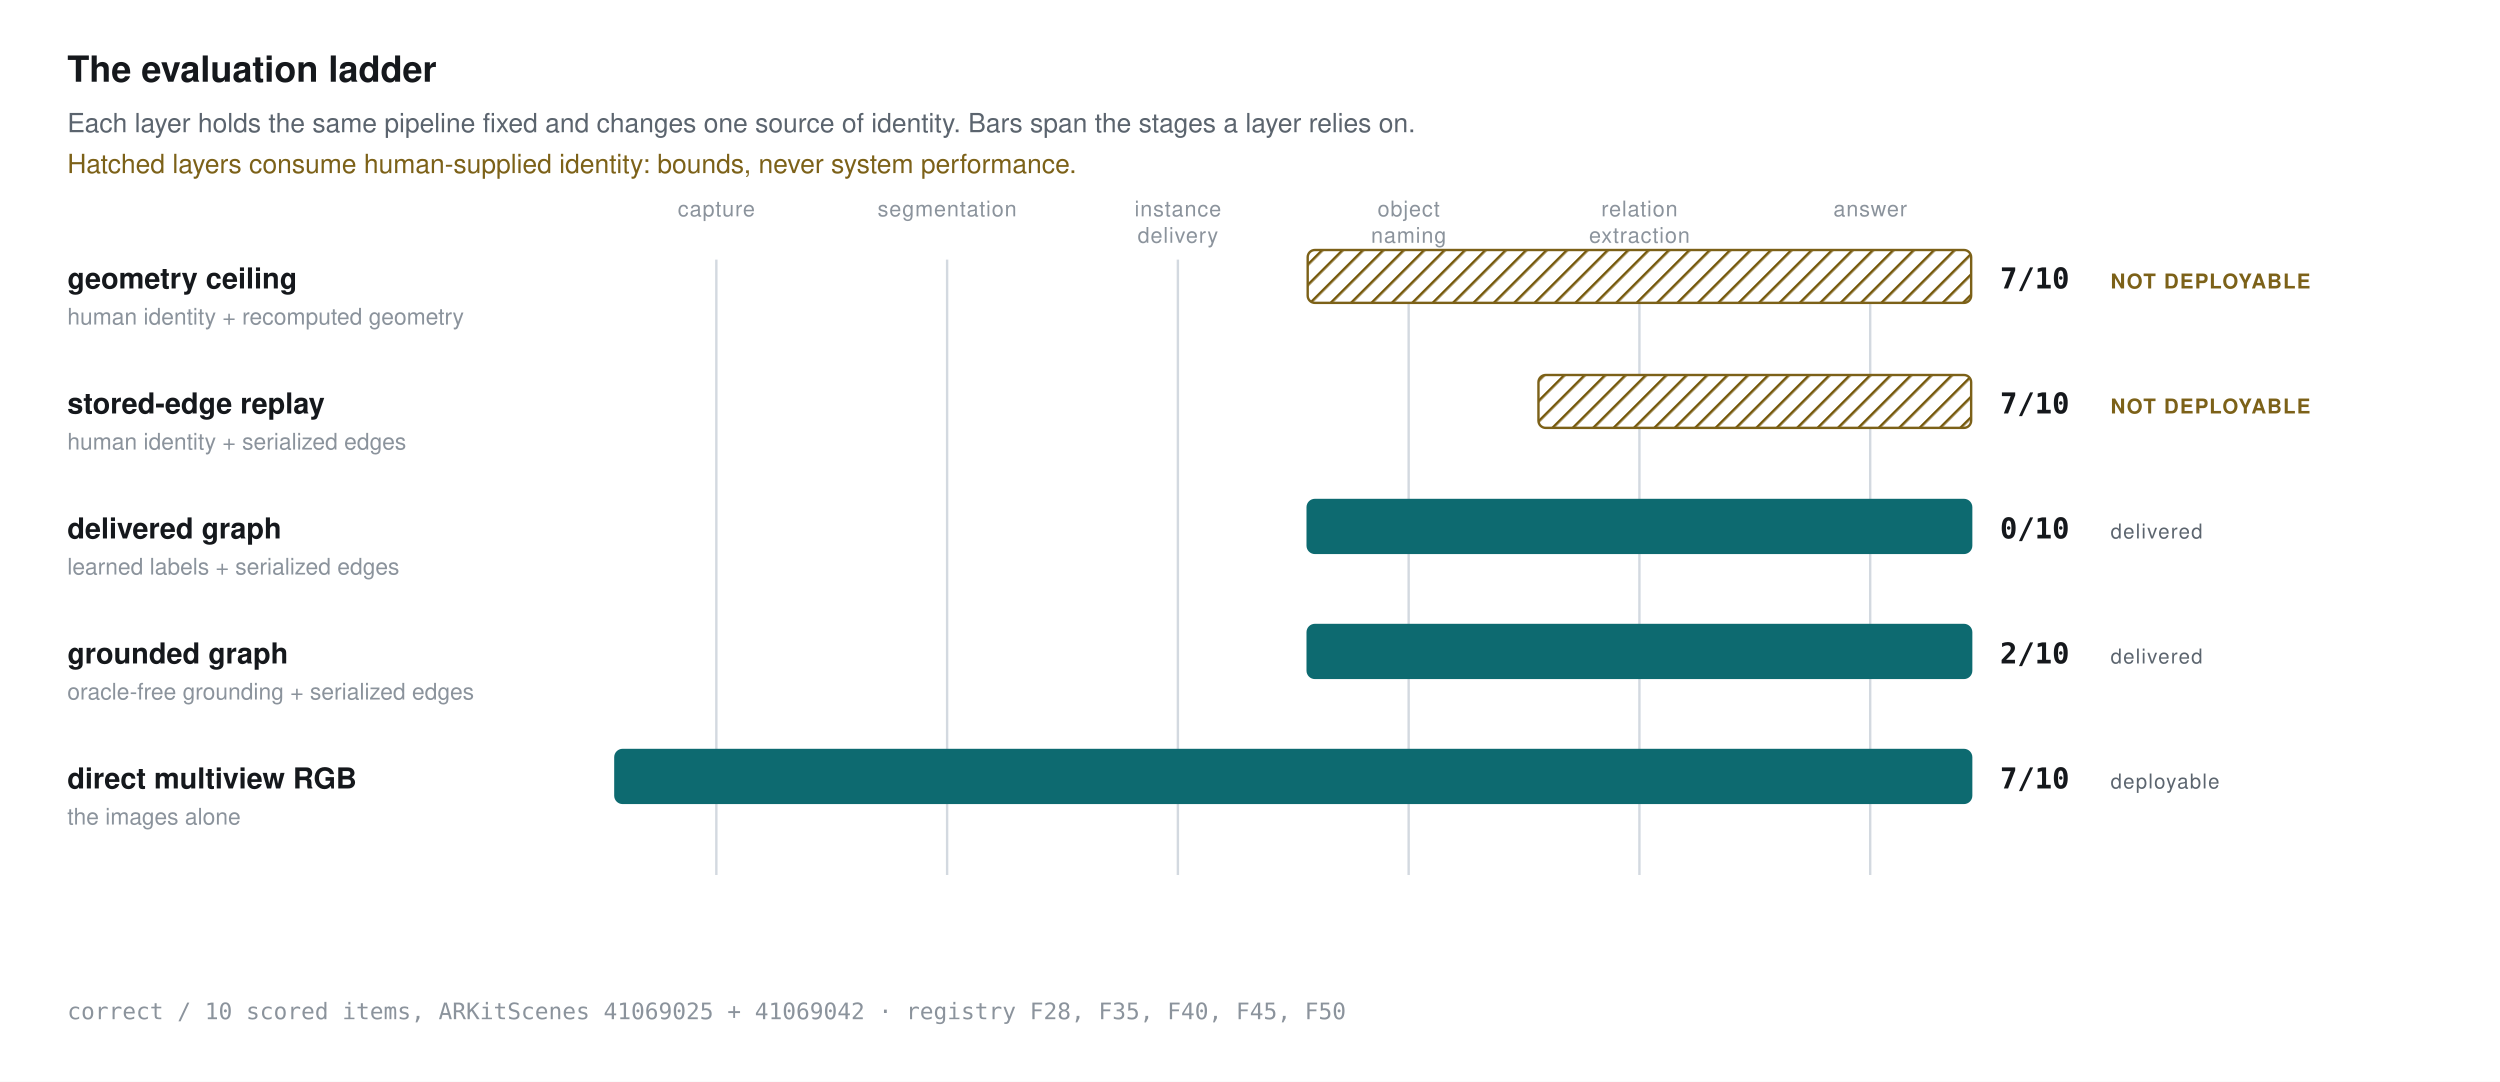
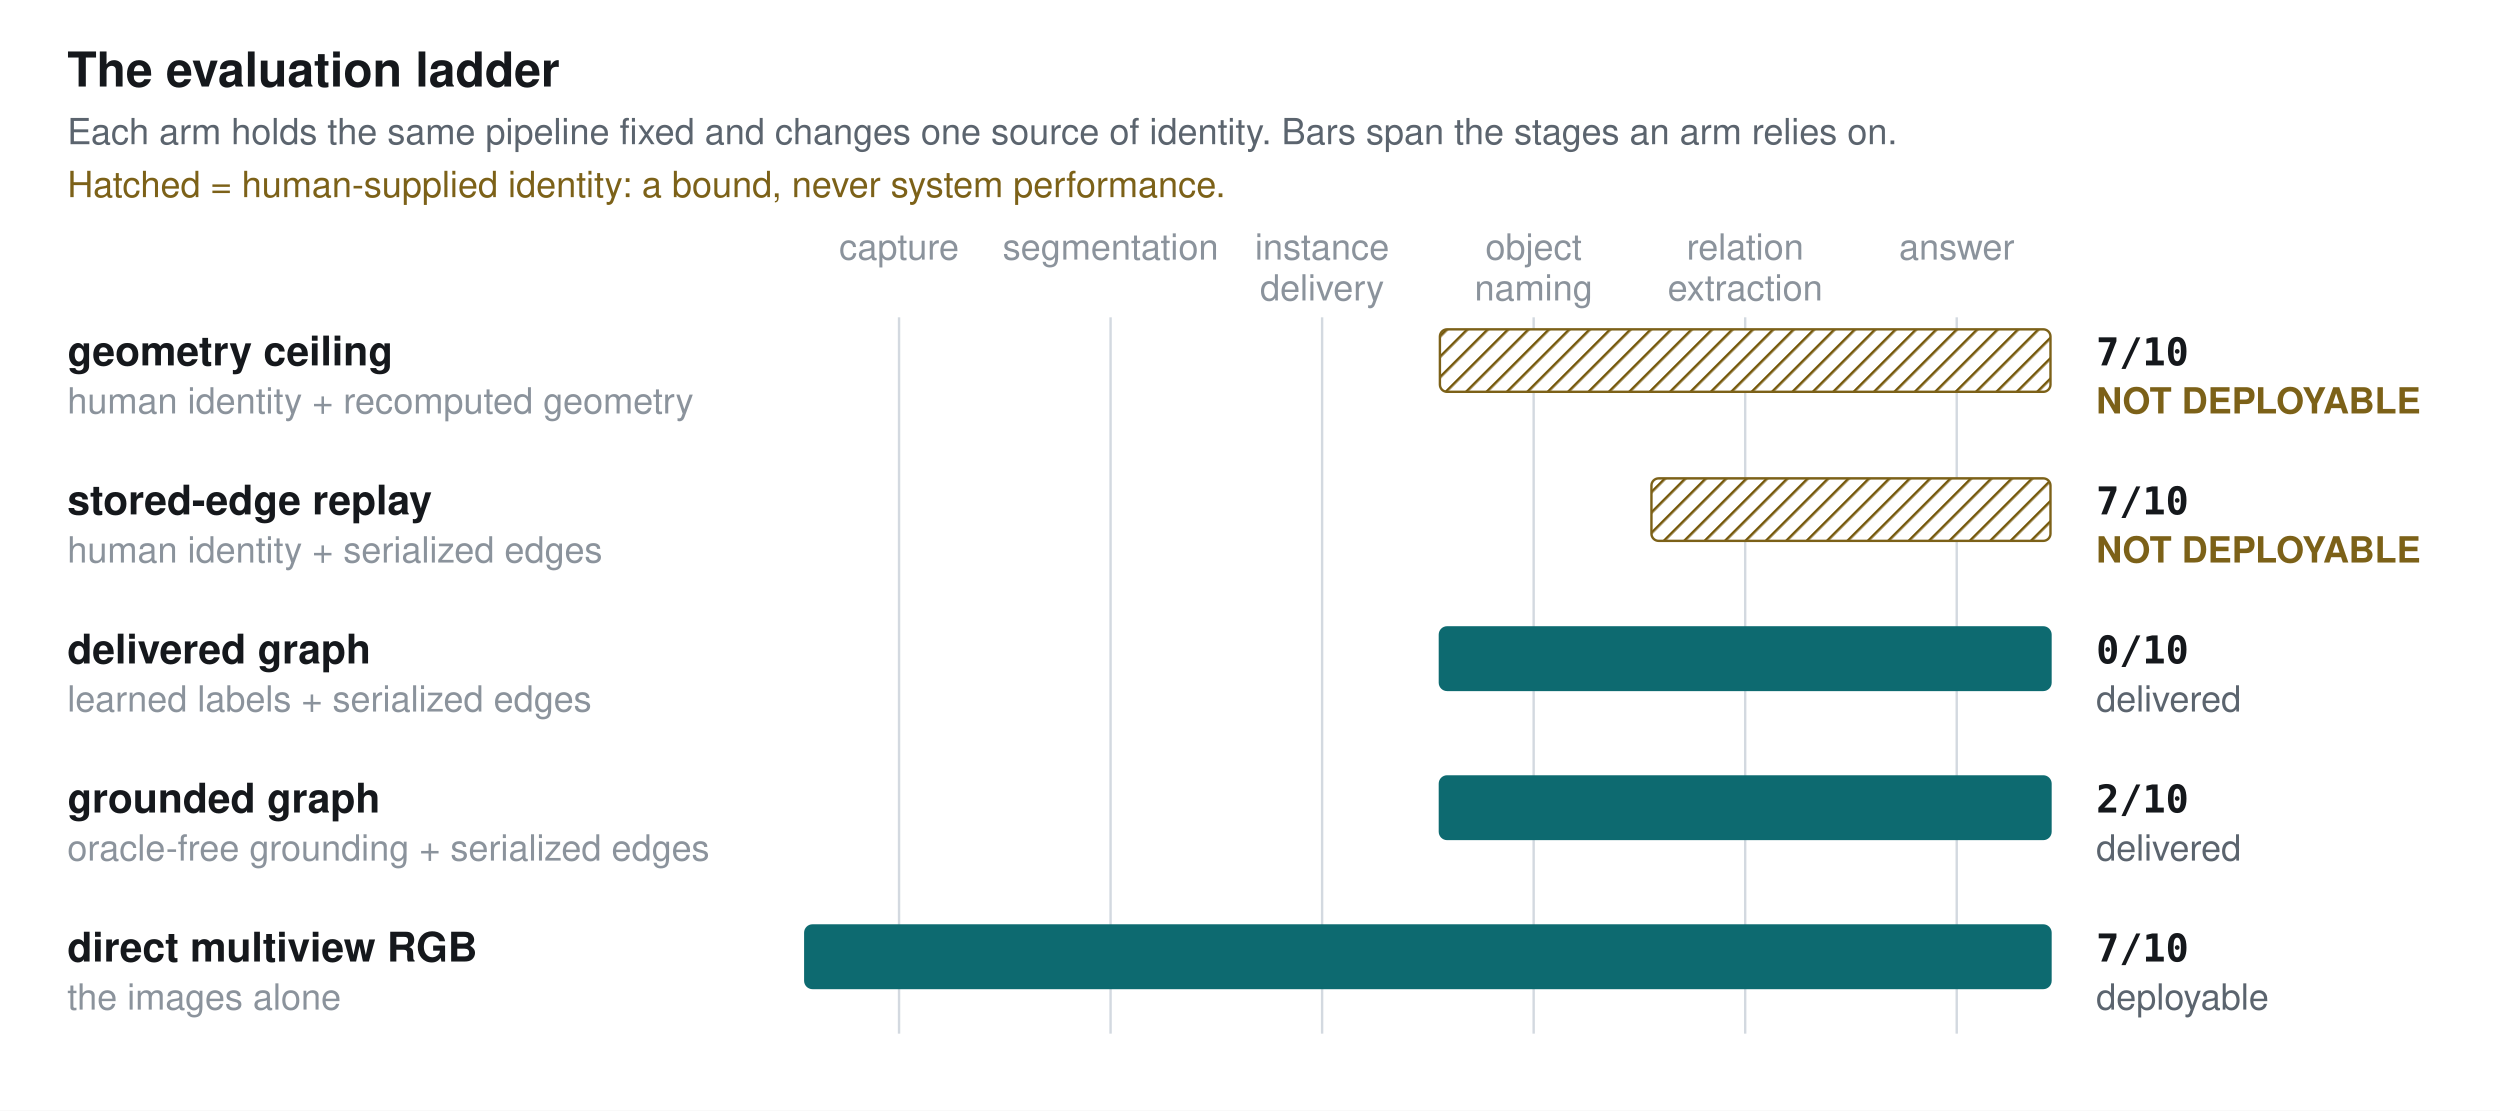
- <svg xmlns="http://www.w3.org/2000/svg" width="1040" height="450" viewBox="0 0 1040 450" role="img" aria-label="The evaluation ladder">
+ <svg xmlns="http://www.w3.org/2000/svg" width="1040" height="462" viewBox="0 0 1040 462" role="img" aria-label="The evaluation ladder">
  <defs>
    <pattern id="hatch" width="6" height="6" patternUnits="userSpaceOnUse" patternTransform="rotate(45)">
      <rect width="6" height="6" fill="#ffffff" />
      <line x1="0" y1="0" x2="0" y2="6" stroke="#7c6118" stroke-width="2.2" />
    </pattern>
  </defs>
-   <rect width="1040" height="450" fill="#ffffff" />
-   <text x="28" y="34" font-family="Helvetica, Arial, sans-serif" font-size="15" fill="#15181c" text-anchor="start" font-weight="600">The evaluation ladder</text>
-   <text x="28" y="55" font-family="Helvetica, Arial, sans-serif" font-size="11" fill="#5b646e" text-anchor="start" font-weight="normal">Each layer holds the same pipeline fixed and changes one source of identity. Bars span the stages a layer relies on.</text>
-   <text x="28" y="72" font-family="Helvetica, Arial, sans-serif" font-size="11" fill="#7c6118" text-anchor="start" font-weight="normal">Hatched layers consume human-supplied identity: bounds, never system performance.</text>
-   <text x="298.0" y="90" font-family="Helvetica, Arial, sans-serif" font-size="9" fill="#8b939c" text-anchor="middle" font-weight="normal" letter-spacing="0.04em">capture</text>
-   <line x1="298.0" y1="108" x2="298.0" y2="364" stroke="#d3d9e0" stroke-width="1" />
-   <text x="394.0" y="90" font-family="Helvetica, Arial, sans-serif" font-size="9" fill="#8b939c" text-anchor="middle" font-weight="normal" letter-spacing="0.04em">segmentation</text>
-   <line x1="394.0" y1="108" x2="394.0" y2="364" stroke="#d3d9e0" stroke-width="1" />
-   <text x="490.0" y="90" font-family="Helvetica, Arial, sans-serif" font-size="9" fill="#8b939c" text-anchor="middle" font-weight="normal" letter-spacing="0.04em">instance</text>
-   <text x="490.0" y="101" font-family="Helvetica, Arial, sans-serif" font-size="9" fill="#8b939c" text-anchor="middle" font-weight="normal" letter-spacing="0.04em">delivery</text>
-   <line x1="490.0" y1="108" x2="490.0" y2="364" stroke="#d3d9e0" stroke-width="1" />
-   <text x="586.0" y="90" font-family="Helvetica, Arial, sans-serif" font-size="9" fill="#8b939c" text-anchor="middle" font-weight="normal" letter-spacing="0.04em">object</text>
-   <text x="586.0" y="101" font-family="Helvetica, Arial, sans-serif" font-size="9" fill="#8b939c" text-anchor="middle" font-weight="normal" letter-spacing="0.04em">naming</text>
-   <line x1="586.0" y1="108" x2="586.0" y2="364" stroke="#d3d9e0" stroke-width="1" />
-   <text x="682.0" y="90" font-family="Helvetica, Arial, sans-serif" font-size="9" fill="#8b939c" text-anchor="middle" font-weight="normal" letter-spacing="0.04em">relation</text>
-   <text x="682.0" y="101" font-family="Helvetica, Arial, sans-serif" font-size="9" fill="#8b939c" text-anchor="middle" font-weight="normal" letter-spacing="0.04em">extraction</text>
-   <line x1="682.0" y1="108" x2="682.0" y2="364" stroke="#d3d9e0" stroke-width="1" />
-   <text x="778.0" y="90" font-family="Helvetica, Arial, sans-serif" font-size="9" fill="#8b939c" text-anchor="middle" font-weight="normal" letter-spacing="0.04em">answer</text>
-   <line x1="778.0" y1="108" x2="778.0" y2="364" stroke="#d3d9e0" stroke-width="1" />
-   <text x="28" y="120" font-family="Helvetica, Arial, sans-serif" font-size="12" fill="#15181c" text-anchor="start" font-weight="600">geometry ceiling</text>
-   <text x="28" y="135" font-family="Helvetica, Arial, sans-serif" font-size="9.5" fill="#8b939c" text-anchor="start" font-weight="normal">human identity + recomputed geometry</text>
-   <rect x="544" y="104" width="276" height="22" rx="3" fill="url(#hatch)" stroke="#7c6118" stroke-width="1" />
-   <text x="832" y="120" font-family="ui-monospace, 'SF Mono', Menlo, monospace" font-size="12" fill="#15181c" text-anchor="start" font-weight="700">7/10</text>
-   <text x="878" y="120" font-family="Helvetica, Arial, sans-serif" font-size="8.5" fill="#7c6118" text-anchor="start" font-weight="700" letter-spacing="0.06em">NOT DEPLOYABLE</text>
-   <text x="28" y="172" font-family="Helvetica, Arial, sans-serif" font-size="12" fill="#15181c" text-anchor="start" font-weight="600">stored-edge replay</text>
-   <text x="28" y="187" font-family="Helvetica, Arial, sans-serif" font-size="9.5" fill="#8b939c" text-anchor="start" font-weight="normal">human identity + serialized edges</text>
-   <rect x="640" y="156" width="180" height="22" rx="3" fill="url(#hatch)" stroke="#7c6118" stroke-width="1" />
-   <text x="832" y="172" font-family="ui-monospace, 'SF Mono', Menlo, monospace" font-size="12" fill="#15181c" text-anchor="start" font-weight="700">7/10</text>
-   <text x="878" y="172" font-family="Helvetica, Arial, sans-serif" font-size="8.5" fill="#7c6118" text-anchor="start" font-weight="700" letter-spacing="0.06em">NOT DEPLOYABLE</text>
-   <text x="28" y="224" font-family="Helvetica, Arial, sans-serif" font-size="12" fill="#15181c" text-anchor="start" font-weight="600">delivered graph</text>
-   <text x="28" y="239" font-family="Helvetica, Arial, sans-serif" font-size="9.5" fill="#8b939c" text-anchor="start" font-weight="normal">learned labels + serialized edges</text>
-   <rect x="544" y="208" width="276" height="22" rx="3" fill="#0d6a70" stroke="#0d6a70" stroke-width="1" />
-   <text x="832" y="224" font-family="ui-monospace, 'SF Mono', Menlo, monospace" font-size="12" fill="#15181c" text-anchor="start" font-weight="700">0/10</text>
-   <text x="878" y="224" font-family="Helvetica, Arial, sans-serif" font-size="8.5" fill="#5b646e" text-anchor="start" font-weight="normal" letter-spacing="0.06em">delivered</text>
-   <text x="28" y="276" font-family="Helvetica, Arial, sans-serif" font-size="12" fill="#15181c" text-anchor="start" font-weight="600">grounded graph</text>
-   <text x="28" y="291" font-family="Helvetica, Arial, sans-serif" font-size="9.5" fill="#8b939c" text-anchor="start" font-weight="normal">oracle-free grounding + serialized edges</text>
-   <rect x="544" y="260" width="276" height="22" rx="3" fill="#0d6a70" stroke="#0d6a70" stroke-width="1" />
-   <text x="832" y="276" font-family="ui-monospace, 'SF Mono', Menlo, monospace" font-size="12" fill="#15181c" text-anchor="start" font-weight="700">2/10</text>
-   <text x="878" y="276" font-family="Helvetica, Arial, sans-serif" font-size="8.5" fill="#5b646e" text-anchor="start" font-weight="normal" letter-spacing="0.06em">delivered</text>
-   <text x="28" y="328" font-family="Helvetica, Arial, sans-serif" font-size="12" fill="#15181c" text-anchor="start" font-weight="600">direct multiview RGB</text>
-   <text x="28" y="343" font-family="Helvetica, Arial, sans-serif" font-size="9.5" fill="#8b939c" text-anchor="start" font-weight="normal">the images alone</text>
-   <rect x="256" y="312" width="564" height="22" rx="3" fill="#0d6a70" stroke="#0d6a70" stroke-width="1" />
-   <text x="832" y="328" font-family="ui-monospace, 'SF Mono', Menlo, monospace" font-size="12" fill="#15181c" text-anchor="start" font-weight="700">7/10</text>
-   <text x="878" y="328" font-family="Helvetica, Arial, sans-serif" font-size="8.5" fill="#5b646e" text-anchor="start" font-weight="normal" letter-spacing="0.06em">deployable</text>
-   <text x="28" y="424" font-family="ui-monospace, 'SF Mono', Menlo, monospace" font-size="9.5" fill="#8b939c" text-anchor="start" font-weight="normal">correct / 10 scored items, ARKitScenes 41069025 + 41069042 · registry F28, F35, F40, F45, F50</text>
+   <rect width="1040" height="462" fill="#ffffff" />
+   <text x="28" y="36" font-family="Helvetica, Arial, sans-serif" font-size="20" fill="#15181c" text-anchor="start" font-weight="600">The evaluation ladder</text>
+   <text x="28" y="60" font-family="Helvetica, Arial, sans-serif" font-size="15" fill="#5b646e" text-anchor="start" font-weight="normal">Each arm holds the same pipeline fixed and changes one source of identity. Bars span the stages an arm relies on.</text>
+   <text x="28" y="82" font-family="Helvetica, Arial, sans-serif" font-size="15" fill="#7c6118" text-anchor="start" font-weight="normal">Hatched = human-supplied identity: a bound, never system performance.</text>
+   <text x="374.0" y="108" font-family="Helvetica, Arial, sans-serif" font-size="15" fill="#8b939c" text-anchor="middle" font-weight="normal">capture</text>
+   <line x1="374.0" y1="132" x2="374.0" y2="430" stroke="#d3d9e0" stroke-width="1" />
+   <text x="462.0" y="108" font-family="Helvetica, Arial, sans-serif" font-size="15" fill="#8b939c" text-anchor="middle" font-weight="normal">segmentation</text>
+   <line x1="462.0" y1="132" x2="462.0" y2="430" stroke="#d3d9e0" stroke-width="1" />
+   <text x="550.0" y="108" font-family="Helvetica, Arial, sans-serif" font-size="15" fill="#8b939c" text-anchor="middle" font-weight="normal">instance</text>
+   <text x="550.0" y="125" font-family="Helvetica, Arial, sans-serif" font-size="15" fill="#8b939c" text-anchor="middle" font-weight="normal">delivery</text>
+   <line x1="550.0" y1="132" x2="550.0" y2="430" stroke="#d3d9e0" stroke-width="1" />
+   <text x="638.0" y="108" font-family="Helvetica, Arial, sans-serif" font-size="15" fill="#8b939c" text-anchor="middle" font-weight="normal">object</text>
+   <text x="638.0" y="125" font-family="Helvetica, Arial, sans-serif" font-size="15" fill="#8b939c" text-anchor="middle" font-weight="normal">naming</text>
+   <line x1="638.0" y1="132" x2="638.0" y2="430" stroke="#d3d9e0" stroke-width="1" />
+   <text x="726.0" y="108" font-family="Helvetica, Arial, sans-serif" font-size="15" fill="#8b939c" text-anchor="middle" font-weight="normal">relation</text>
+   <text x="726.0" y="125" font-family="Helvetica, Arial, sans-serif" font-size="15" fill="#8b939c" text-anchor="middle" font-weight="normal">extraction</text>
+   <line x1="726.0" y1="132" x2="726.0" y2="430" stroke="#d3d9e0" stroke-width="1" />
+   <text x="814.0" y="108" font-family="Helvetica, Arial, sans-serif" font-size="15" fill="#8b939c" text-anchor="middle" font-weight="normal">answer</text>
+   <line x1="814.0" y1="132" x2="814.0" y2="430" stroke="#d3d9e0" stroke-width="1" />
+   <text x="28" y="152" font-family="Helvetica, Arial, sans-serif" font-size="17" fill="#15181c" text-anchor="start" font-weight="600">geometry ceiling</text>
+   <text x="28" y="172" font-family="Helvetica, Arial, sans-serif" font-size="15" fill="#8b939c" text-anchor="start" font-weight="normal">human identity + recomputed geometry</text>
+   <rect x="599" y="137" width="254" height="26" rx="3" fill="url(#hatch)" stroke="#7c6118" stroke-width="1" />
+   <text x="872" y="152" font-family="ui-monospace, 'SF Mono', Menlo, monospace" font-size="16" fill="#15181c" text-anchor="start" font-weight="700">7/10</text>
+   <text x="872" y="172" font-family="Helvetica, Arial, sans-serif" font-size="15" fill="#7c6118" text-anchor="start" font-weight="700">NOT DEPLOYABLE</text>
+   <text x="28" y="214" font-family="Helvetica, Arial, sans-serif" font-size="17" fill="#15181c" text-anchor="start" font-weight="600">stored-edge replay</text>
+   <text x="28" y="234" font-family="Helvetica, Arial, sans-serif" font-size="15" fill="#8b939c" text-anchor="start" font-weight="normal">human identity + serialized edges</text>
+   <rect x="687" y="199" width="166" height="26" rx="3" fill="url(#hatch)" stroke="#7c6118" stroke-width="1" />
+   <text x="872" y="214" font-family="ui-monospace, 'SF Mono', Menlo, monospace" font-size="16" fill="#15181c" text-anchor="start" font-weight="700">7/10</text>
+   <text x="872" y="234" font-family="Helvetica, Arial, sans-serif" font-size="15" fill="#7c6118" text-anchor="start" font-weight="700">NOT DEPLOYABLE</text>
+   <text x="28" y="276" font-family="Helvetica, Arial, sans-serif" font-size="17" fill="#15181c" text-anchor="start" font-weight="600">delivered graph</text>
+   <text x="28" y="296" font-family="Helvetica, Arial, sans-serif" font-size="15" fill="#8b939c" text-anchor="start" font-weight="normal">learned labels + serialized edges</text>
+   <rect x="599" y="261" width="254" height="26" rx="3" fill="#0d6a70" stroke="#0d6a70" stroke-width="1" />
+   <text x="872" y="276" font-family="ui-monospace, 'SF Mono', Menlo, monospace" font-size="16" fill="#15181c" text-anchor="start" font-weight="700">0/10</text>
+   <text x="872" y="296" font-family="Helvetica, Arial, sans-serif" font-size="15" fill="#5b646e" text-anchor="start" font-weight="normal">delivered</text>
+   <text x="28" y="338" font-family="Helvetica, Arial, sans-serif" font-size="17" fill="#15181c" text-anchor="start" font-weight="600">grounded graph</text>
+   <text x="28" y="358" font-family="Helvetica, Arial, sans-serif" font-size="15" fill="#8b939c" text-anchor="start" font-weight="normal">oracle-free grounding + serialized edges</text>
+   <rect x="599" y="323" width="254" height="26" rx="3" fill="#0d6a70" stroke="#0d6a70" stroke-width="1" />
+   <text x="872" y="338" font-family="ui-monospace, 'SF Mono', Menlo, monospace" font-size="16" fill="#15181c" text-anchor="start" font-weight="700">2/10</text>
+   <text x="872" y="358" font-family="Helvetica, Arial, sans-serif" font-size="15" fill="#5b646e" text-anchor="start" font-weight="normal">delivered</text>
+   <text x="28" y="400" font-family="Helvetica, Arial, sans-serif" font-size="17" fill="#15181c" text-anchor="start" font-weight="600">direct multiview RGB</text>
+   <text x="28" y="420" font-family="Helvetica, Arial, sans-serif" font-size="15" fill="#8b939c" text-anchor="start" font-weight="normal">the images alone</text>
+   <rect x="335" y="385" width="518" height="26" rx="3" fill="#0d6a70" stroke="#0d6a70" stroke-width="1" />
+   <text x="872" y="400" font-family="ui-monospace, 'SF Mono', Menlo, monospace" font-size="16" fill="#15181c" text-anchor="start" font-weight="700">7/10</text>
+   <text x="872" y="420" font-family="Helvetica, Arial, sans-serif" font-size="15" fill="#5b646e" text-anchor="start" font-weight="normal">deployable</text>
</svg>
